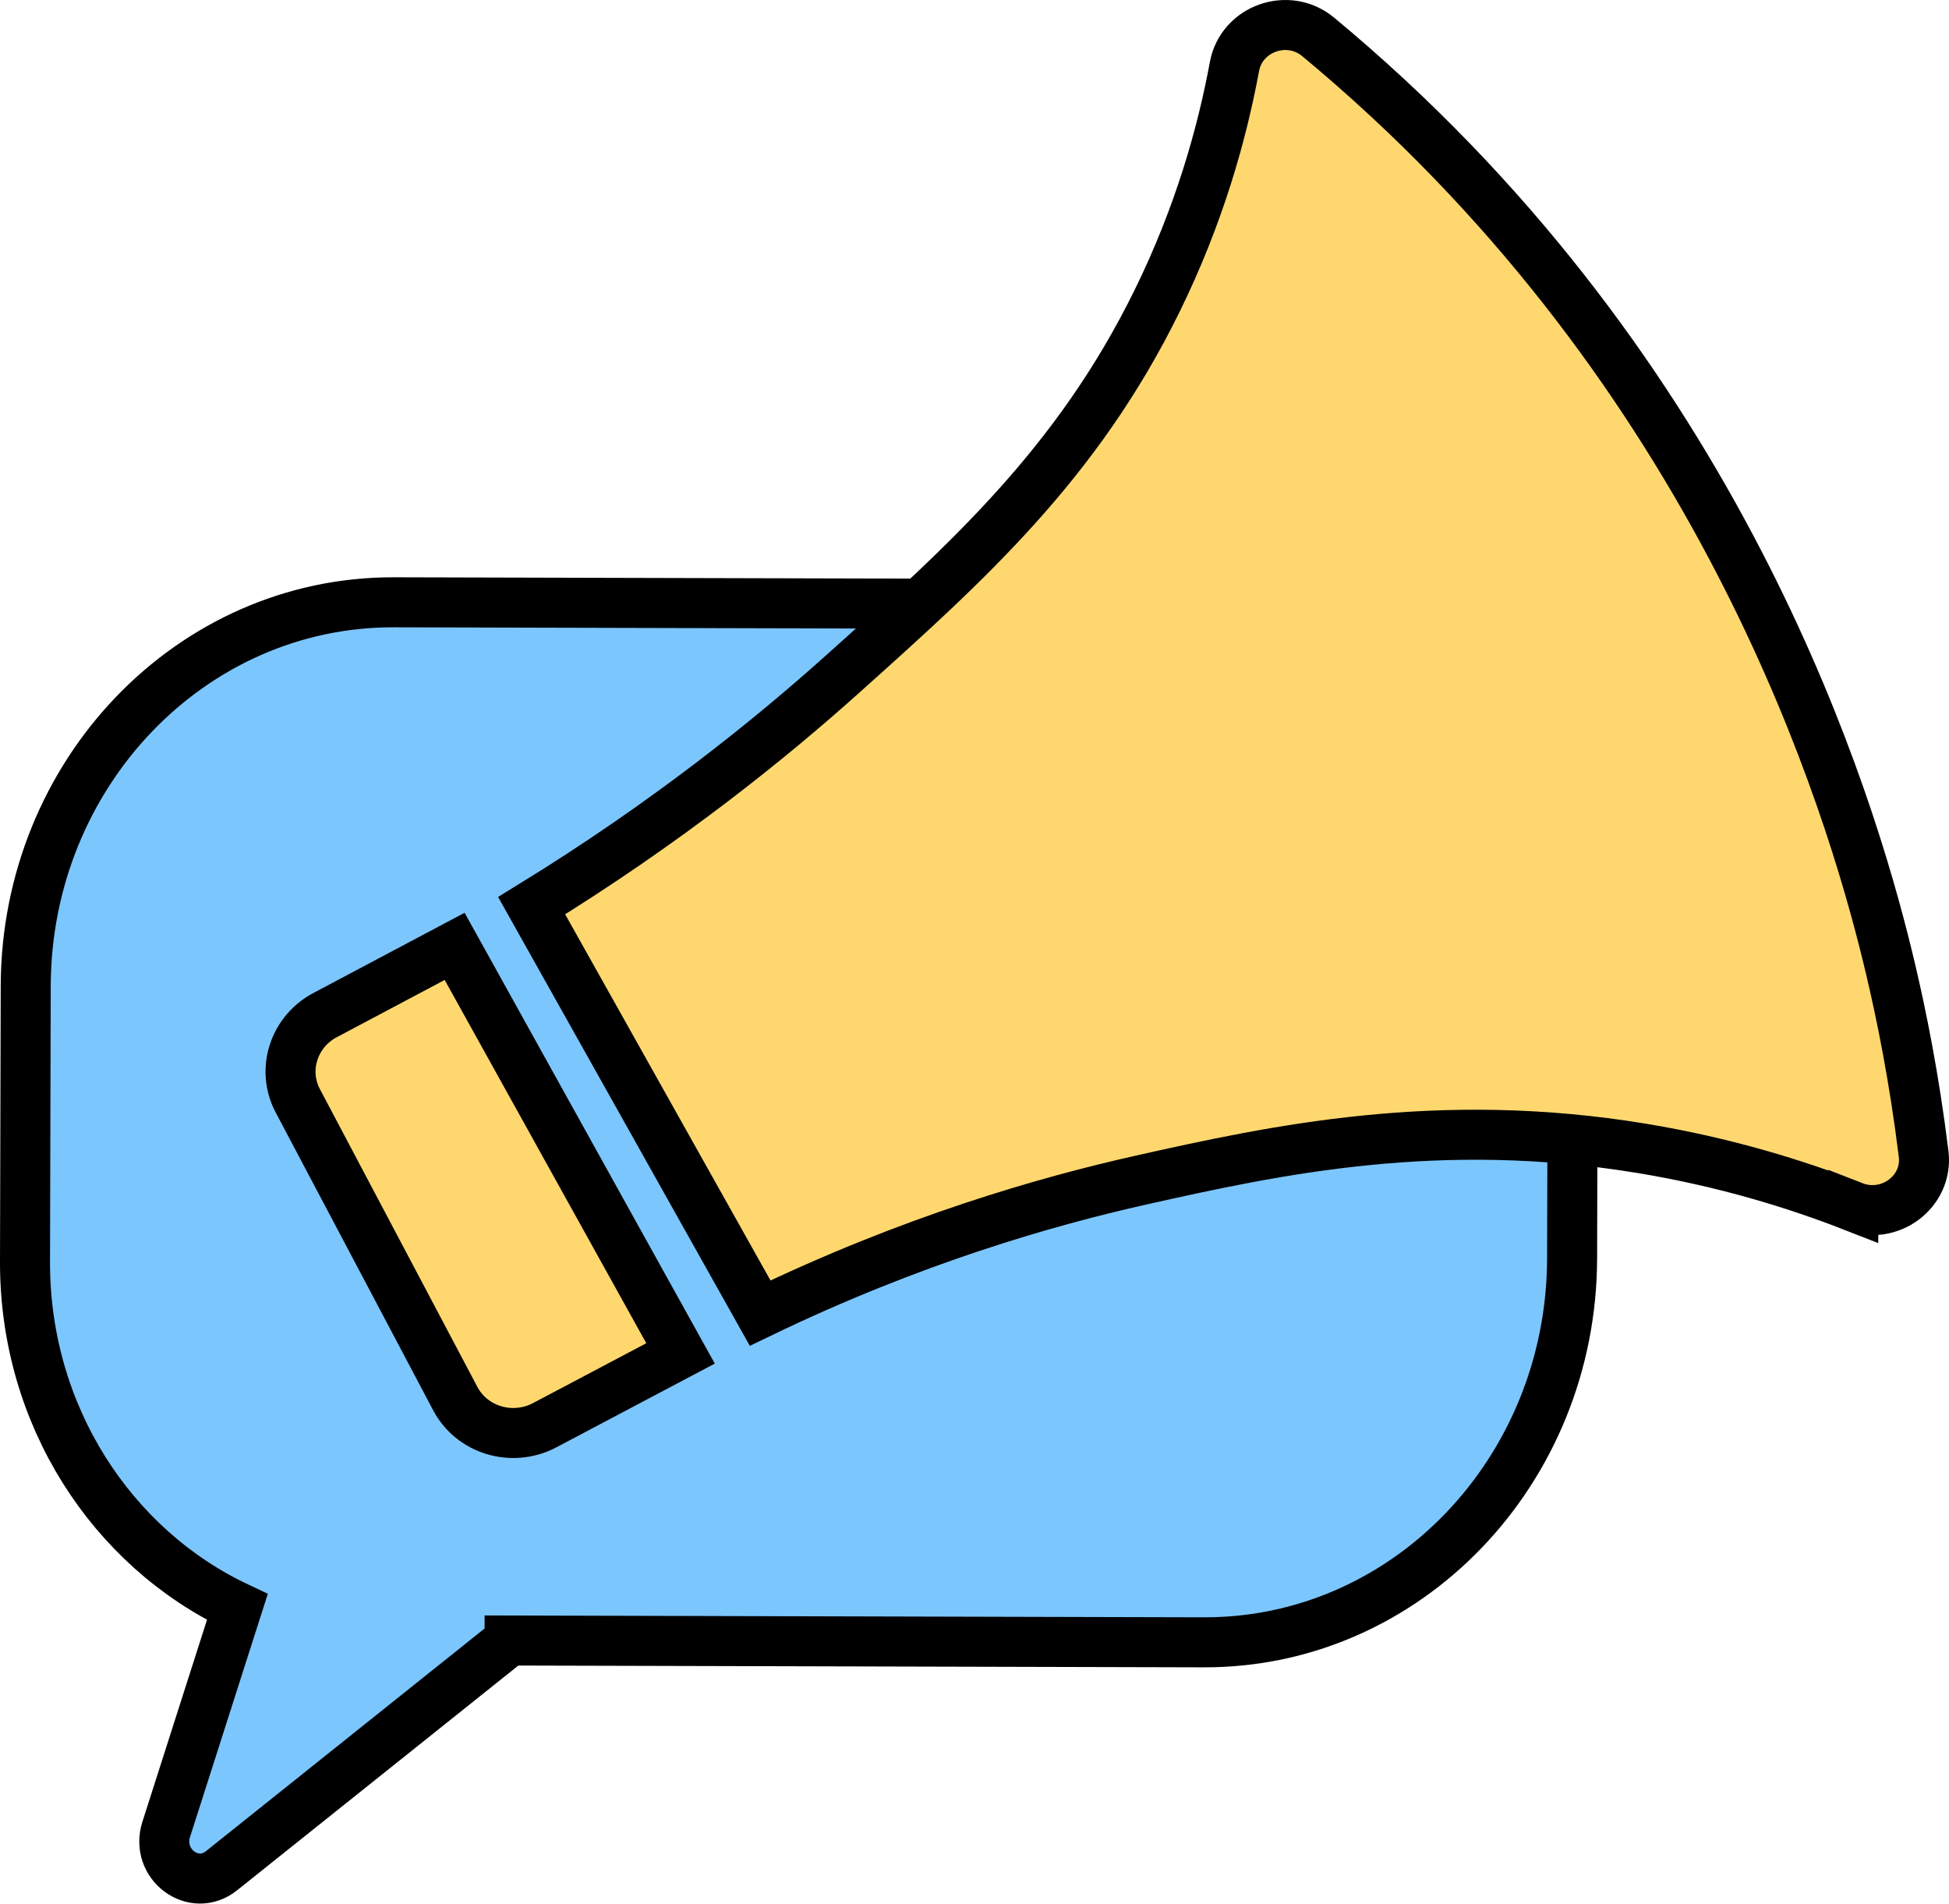
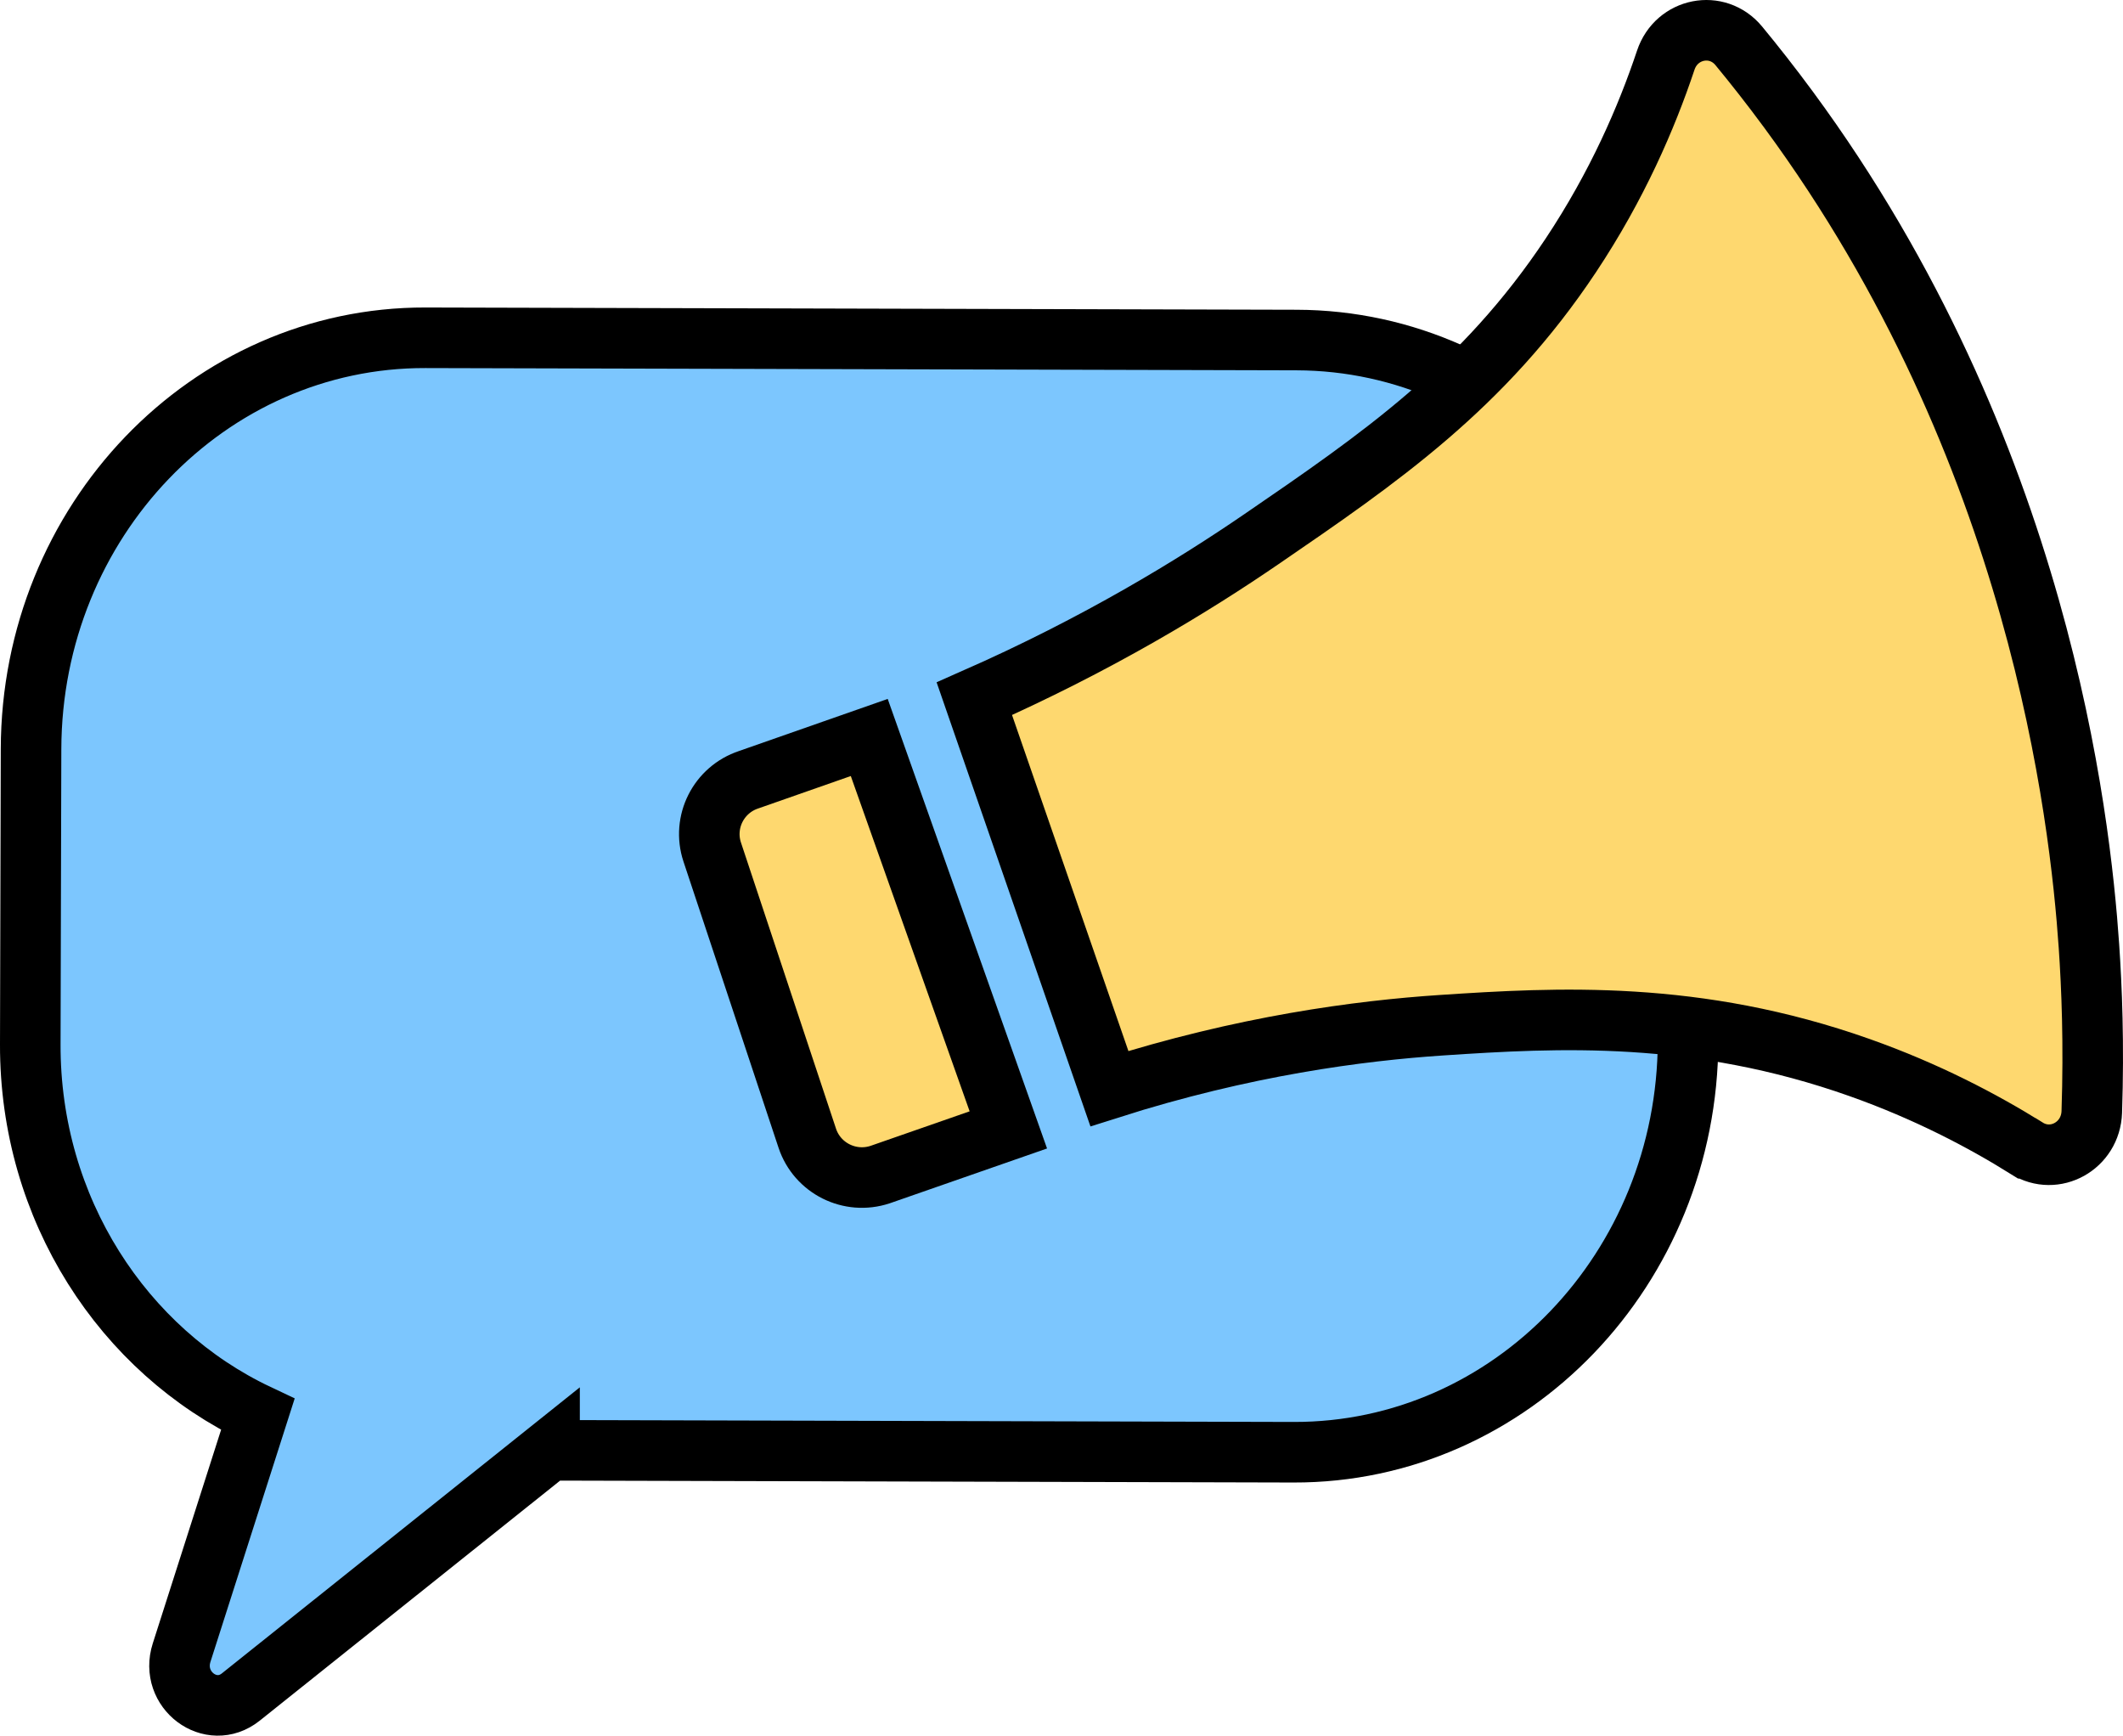
- <svg xmlns="http://www.w3.org/2000/svg" id="a" viewBox="0 0 389.694 380.569">
+ <svg xmlns="http://www.w3.org/2000/svg" id="a" viewBox="0 0 350.58 286.581">
  <defs>
-     <style>.e{fill:#7cc6fe;}.e,.f{stroke:#000;stroke-miterlimit:10;stroke-width:10px;}.f{fill:#fed86f;}</style>
+     <style>.c{fill:#7cc6fe;}.c,.d{stroke:#000;stroke-miterlimit:10;stroke-width:10px;}.d{fill:#fed86f;}</style>
  </defs>
-   <g id="b">
-     <path id="c" class="e" d="M101.894,327.977l138.835,.36c40.541,.105,73.496-34.245,73.606-76.724l.139-53.675c.11-42.478-32.666-76.999-73.207-77.104l-162.518-.422c-40.541-.105-73.496,34.245-73.606,76.724l-.143,55.112c-.08,30.711,17.358,57.184,42.454,69.035l-14.215,44.443c-2.224,6.955,5.477,12.731,11.044,8.283l57.611-46.031Z" />
-   </g>
-   <g id="d">
-     <path class="f" d="M136.071,270.578l-27.33,14.442c-6.458,3.289-14.39,.872-17.703-5.393l-31.499-59.563c-3.302-6.245-.767-13.954,5.668-17.235l25.695-13.628,45.169,81.377Z" />
-     <path class="f" d="M370.554,241.2c7.242,2.829,14.996-2.948,14.064-10.506-1.881-15.257-4.431-27.71-6.542-36.685-6.666-28.33-29.249-108.172-100.507-174.339-4.999-4.642-9.738-8.753-14.017-12.302-6.007-4.983-15.319-1.674-16.726,5.932-2.49,13.463-7.033,29.683-15.462,46.847-16.006,32.595-38.045,52.348-62.938,74.659-14.251,12.772-34.849,29.491-62.123,46.261,15.228,27.151,30.455,54.301,45.683,81.452,30.289-14.613,57.027-22.302,76.124-26.585,27.031-6.063,59.578-13.041,100.197-6.342,16.611,2.74,30.83,7.149,42.247,11.609Z" />
-   </g>
+   <path id="b" class="c" d="M90.75,239.462l122.867,.319c35.878,.093,65.043-30.306,65.14-67.899l.123-47.502c.098-37.593-28.909-68.143-64.787-68.236l-143.826-.373c-35.878-.093-65.043,30.306-65.14,67.899l-.127,48.773c-.071,27.179,15.361,50.606,37.571,61.094l-12.58,39.331c-1.969,6.155,4.847,11.267,9.774,7.33l50.985-40.737Z" />
+   <path class="d" d="M166.511,186.56l-21.173,7.379c-4.989,1.653-10.379-1.039-12.03-6.009l-15.695-47.243c-1.645-4.953,1.046-10.297,6.018-11.947l19.913-6.974,22.967,64.794Z" />
+   <path class="d" d="M334.684,189.593c4.634,2.891,10.555-.402,10.742-5.993,.378-11.286-.005-20.614-.468-27.37-1.463-21.324-8.176-81.859-49.596-138.11-2.906-3.946-5.692-7.477-8.226-10.548-3.557-4.31-10.272-2.988-12.061,2.366-3.166,9.478-8.034,20.718-15.656,32.193-14.475,21.792-31.667,33.569-51.086,46.871-11.117,7.615-26.995,17.358-47.436,26.365,7.434,21.459,14.868,42.919,22.302,64.378,22.263-7.093,41.347-9.574,54.847-10.47,19.108-1.268,42.08-2.56,69.07,7.004,11.038,3.911,20.261,8.757,27.567,13.314Z" />
</svg>
